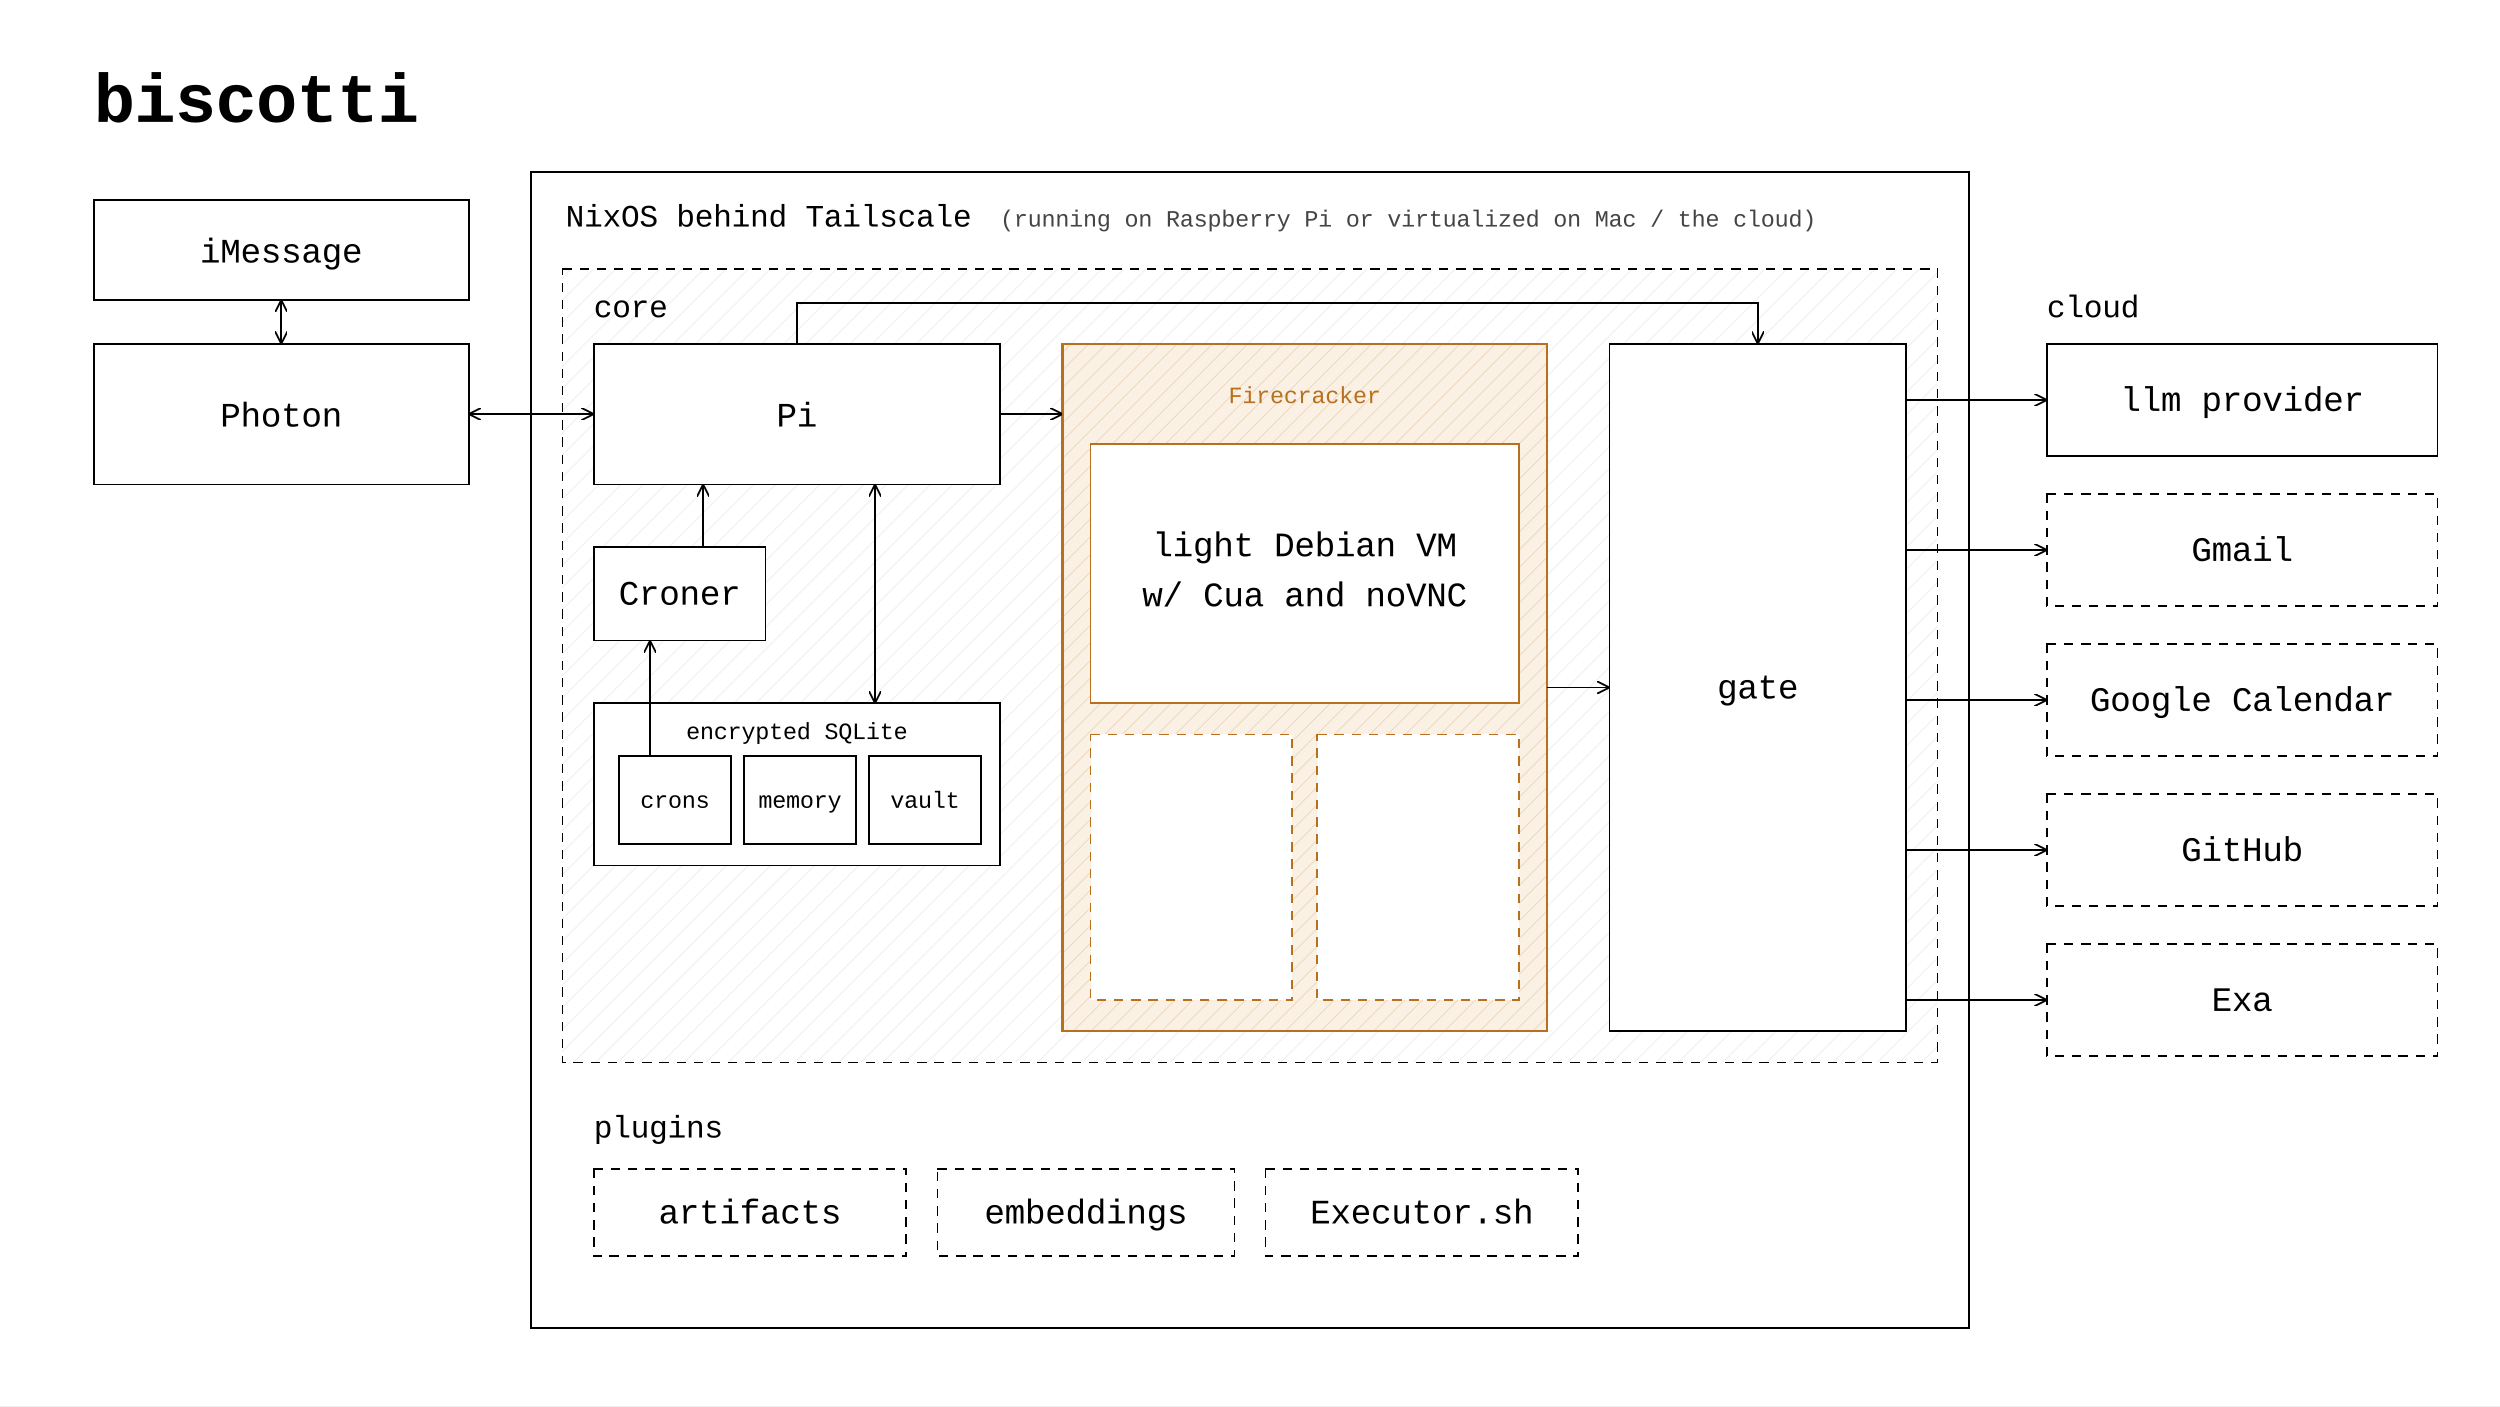
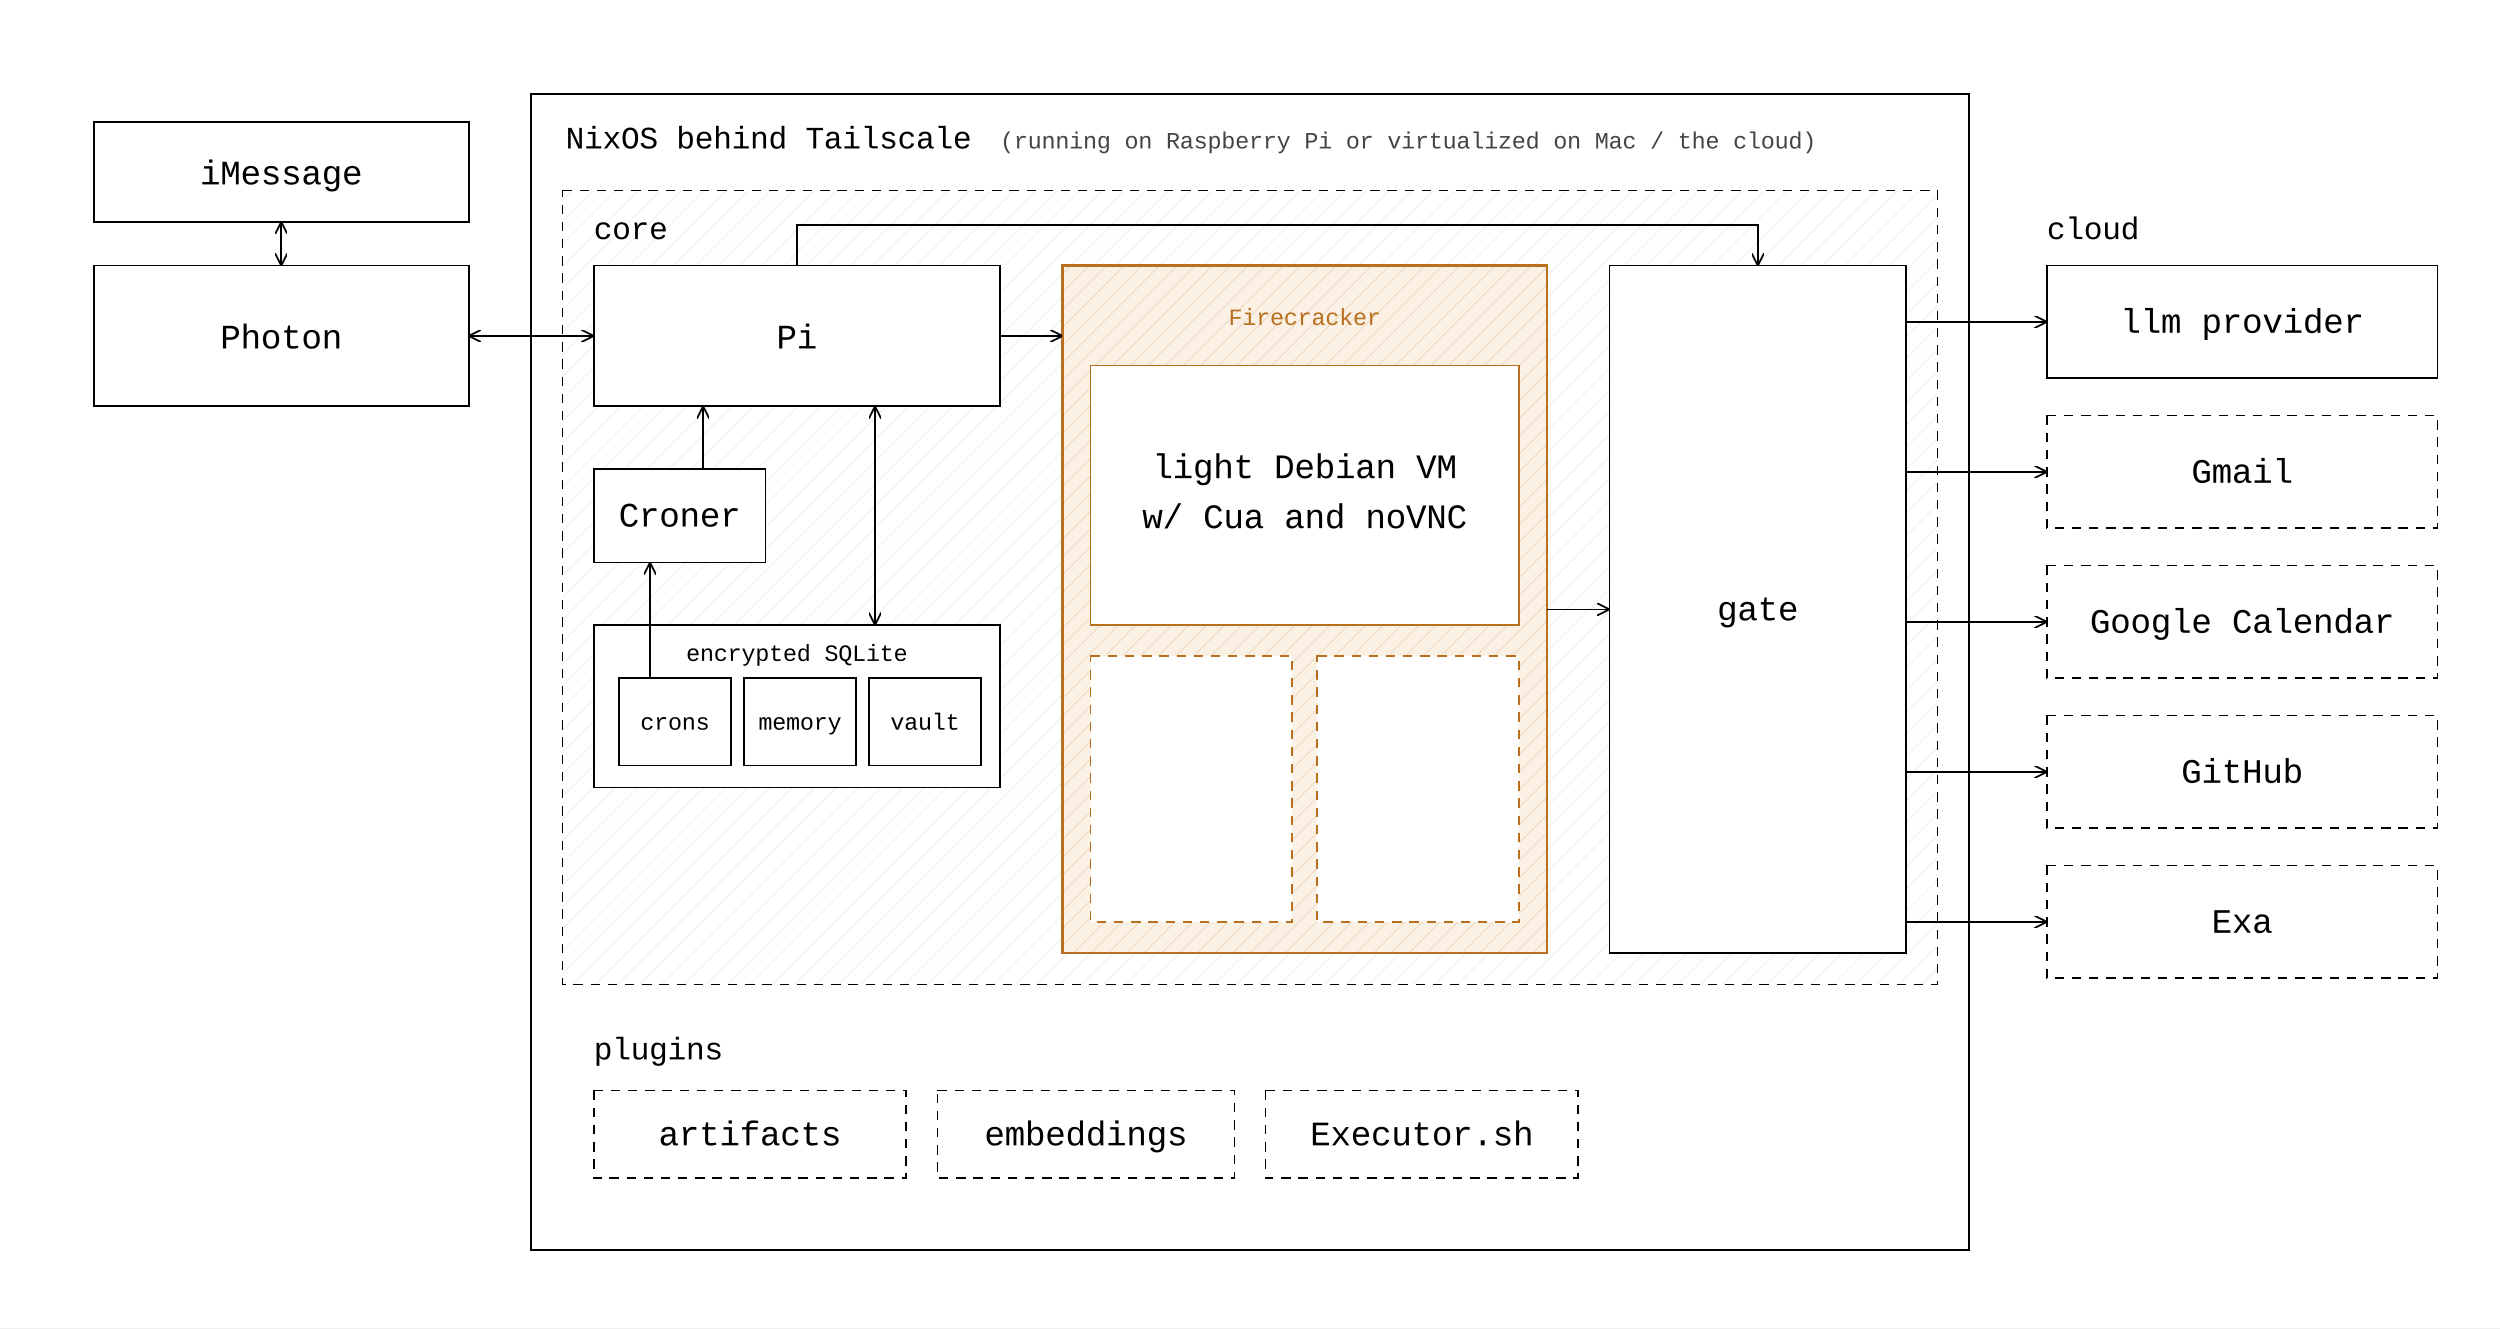
- <svg xmlns="http://www.w3.org/2000/svg" viewBox="0 0 1600 900" width="1600" height="900">
+ <svg xmlns="http://www.w3.org/2000/svg" viewBox="0 50 1600 850" width="1600" height="850">
  <style>
    text { font-family: ui-monospace, SFMono-Regular, Menlo, Monaco, Consolas, "Liberation Mono", "Courier New", monospace; letter-spacing: -0.01em; fill: #000; }
    .l { font-size: 22px; text-anchor: middle; }
    .s { font-size: 15px; text-anchor: middle; }
    .h { font-size: 20px; }
    .n { font-size: 15px; fill: #444; }
    rect, path { fill: none; stroke: #000; stroke-width: 1; shape-rendering: crispEdges; }
    rect.b { fill: #fff; }
    .vm { stroke: #b8701f; }
    .fc { fill: #b8701f; }
    .d { stroke-dasharray: 6 5; }
    .w { stroke-width: 1.5; }
  </style>
  <defs>
    <marker id="a" viewBox="0 0 10 10" refX="10" refY="5" markerWidth="8" markerHeight="8" orient="auto-start-reverse">
      <path d="M0 0L10 5L0 10" style="stroke-width: 1.5; shape-rendering: auto" />
    </marker>
    <pattern id="hatch" width="10" height="10" patternUnits="userSpaceOnUse" patternTransform="rotate(45)">
      <path d="M0 0V10" style="stroke: #000; stroke-opacity: 0.08; shape-rendering: auto" />
    </pattern>
    <pattern id="fchatch" width="8" height="8" patternUnits="userSpaceOnUse" patternTransform="rotate(45)">
      <rect width="8" height="8" style="fill: #faf0e4; stroke: none" />
      <path d="M0 0V8" style="stroke: #b8701f; stroke-opacity: 0.22; shape-rendering: auto" />
    </pattern>
  </defs>
-   <rect x="0" y="0" width="1600" height="900" style="fill: #fff; stroke: none" />
-   <text x="60" y="78" style="font-size: 44px; font-weight: 700">biscotti</text>
+   <rect x="0" y="50" width="1600" height="850" style="fill: #fff; stroke: none" />
  <rect x="60" y="128" width="240" height="64" />
  <text class="l" x="180" y="168">iMessage</text>
  <rect x="60" y="220" width="240" height="90" />
  <text class="l" x="180" y="273">Photon</text>
  <rect class="w" x="340" y="110" width="920" height="740" />
  <text class="h" x="362" y="145">NixOS behind Tailscale</text>
  <text class="n" x="640" y="145">(running on Raspberry Pi or virtualized on Mac / the cloud)</text>
  <rect class="d" x="360" y="172" width="880" height="508" style="fill: url(#hatch)" />
  <text class="h" x="380" y="203">core</text>
  <rect class="b" x="380" y="220" width="260" height="90" />
  <text class="l" x="510" y="273">Pi</text>
  <rect class="b" x="380" y="350" width="110" height="60" />
  <text class="l" x="435" y="387">Croner</text>
  <rect class="b" x="380" y="450" width="260" height="104" />
  <text class="s" x="510" y="473">encrypted SQLite</text>
  <rect class="b" x="396" y="484" width="72" height="56" />
  <text class="s" x="432" y="517">crons</text>
  <rect class="b" x="476" y="484" width="72" height="56" />
  <text class="s" x="512" y="517">memory</text>
  <rect class="b" x="556" y="484" width="72" height="56" />
  <text class="s" x="592" y="517">vault</text>
  <rect class="vm" x="680" y="220" width="310" height="440" style="fill: url(#fchatch); stroke-width: 1.5" />
  <text class="s fc" x="835" y="258">Firecracker</text>
  <rect class="b vm" x="698" y="284" width="274" height="166" />
  <text class="l" x="835" y="356">light Debian VM</text>
  <text class="l" x="835" y="388">w/ Cua and noVNC</text>
  <rect class="d b vm" x="698" y="470" width="129" height="170" />
  <rect class="d b vm" x="843" y="470" width="129" height="170" />
  <rect class="b" x="1030" y="220" width="190" height="440" />
  <text class="l" x="1125" y="447">gate</text>
  <text class="h" x="380" y="728">plugins</text>
  <rect class="d" x="380" y="748" width="200" height="56" />
  <text class="l" x="480" y="783">artifacts</text>
  <rect class="d" x="600" y="748" width="190" height="56" />
  <text class="l" x="695" y="783">embeddings</text>
  <rect class="d" x="810" y="748" width="200" height="56" />
  <text class="l" x="910" y="783">Executor.sh</text>
  <text class="h" x="1310" y="203">cloud</text>
  <rect x="1310" y="220" width="250" height="72" />
  <text class="l" x="1435" y="263">llm provider</text>
  <rect class="d" x="1310" y="316" width="250" height="72" />
  <text class="l" x="1435" y="359">Gmail</text>
  <rect class="d" x="1310" y="412" width="250" height="72" />
  <text class="l" x="1435" y="455">Google Calendar</text>
  <rect class="d" x="1310" y="508" width="250" height="72" />
  <text class="l" x="1435" y="551">GitHub</text>
  <rect class="d" x="1310" y="604" width="250" height="72" />
  <text class="l" x="1435" y="647">Exa</text>
  <path d="M180 192V220" marker-start="url(#a)" marker-end="url(#a)" />
  <path d="M300 265H380" marker-start="url(#a)" marker-end="url(#a)" />
  <path d="M416 484V410" marker-end="url(#a)" />
  <path d="M450 350V310" marker-end="url(#a)" />
  <path d="M560 310V450" marker-start="url(#a)" marker-end="url(#a)" />
  <path d="M640 265H680" marker-end="url(#a)" />
  <path d="M510 220V194H1125V220" marker-end="url(#a)" />
  <path d="M990 440H1030" marker-end="url(#a)" />
  <path d="M1220 256H1310" marker-end="url(#a)" />
  <path d="M1220 352H1310" marker-end="url(#a)" />
  <path d="M1220 448H1310" marker-end="url(#a)" />
  <path d="M1220 544H1310" marker-end="url(#a)" />
  <path d="M1220 640H1310" marker-end="url(#a)" />
</svg>
